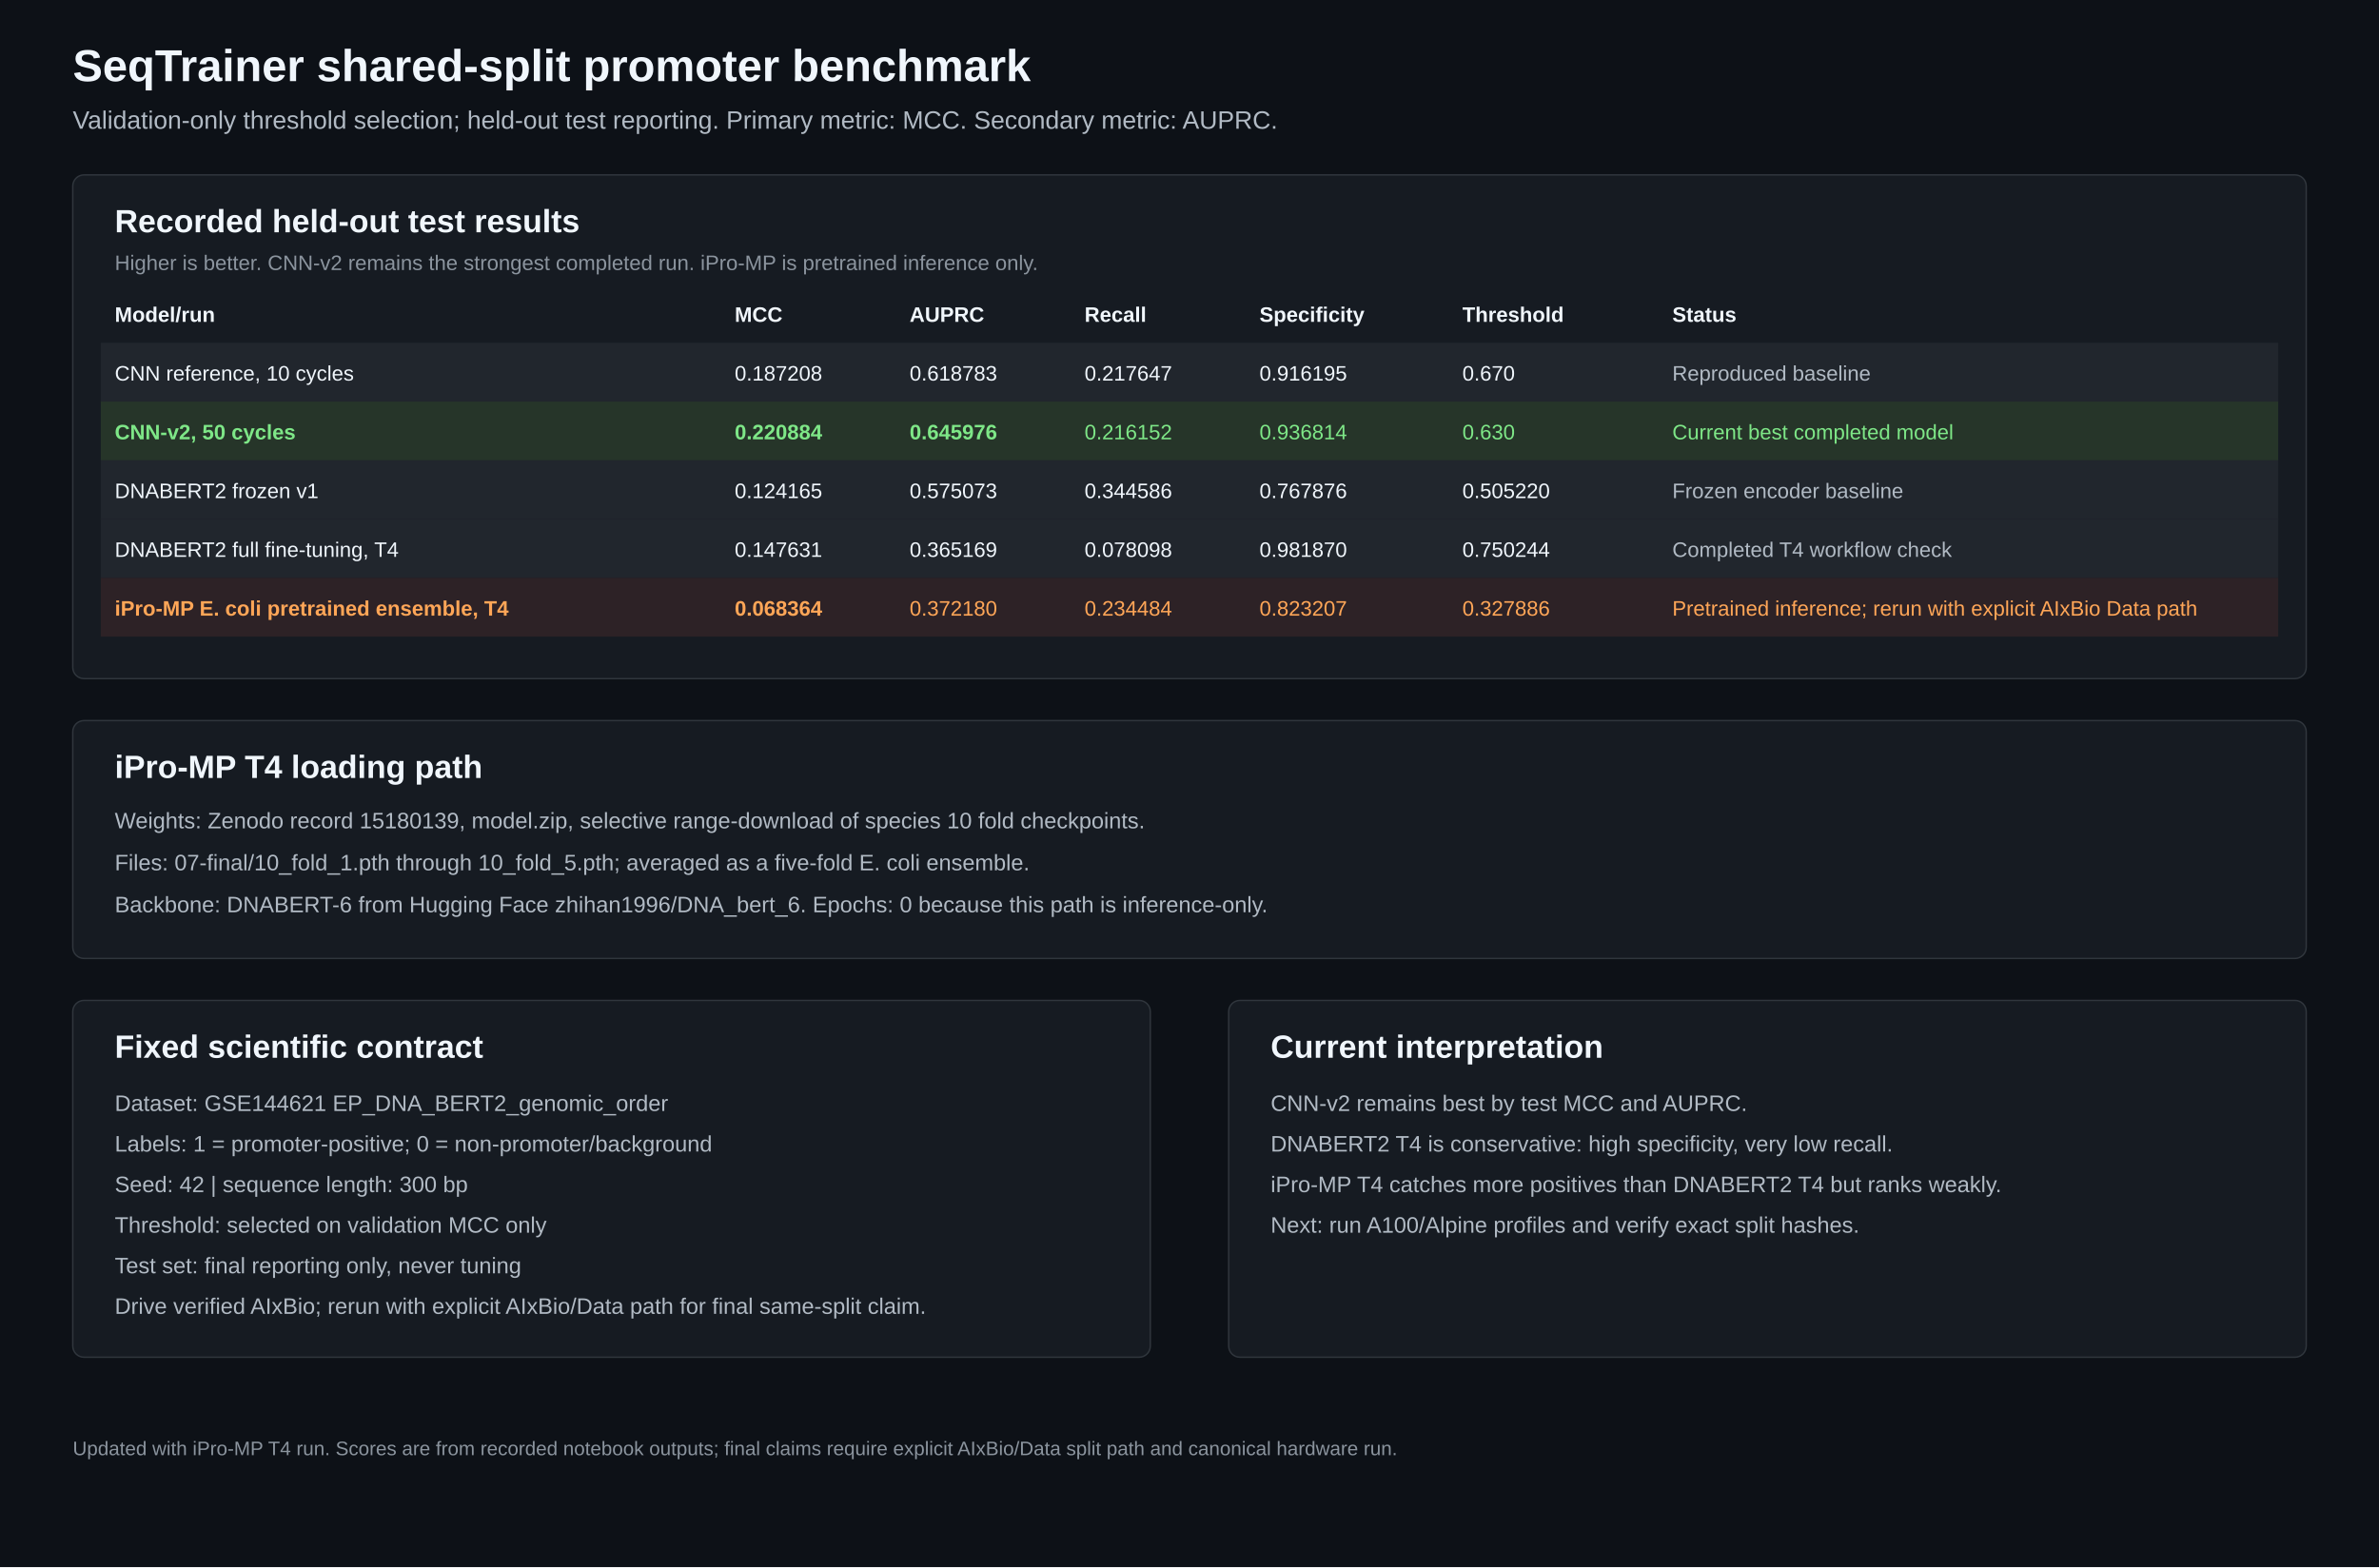
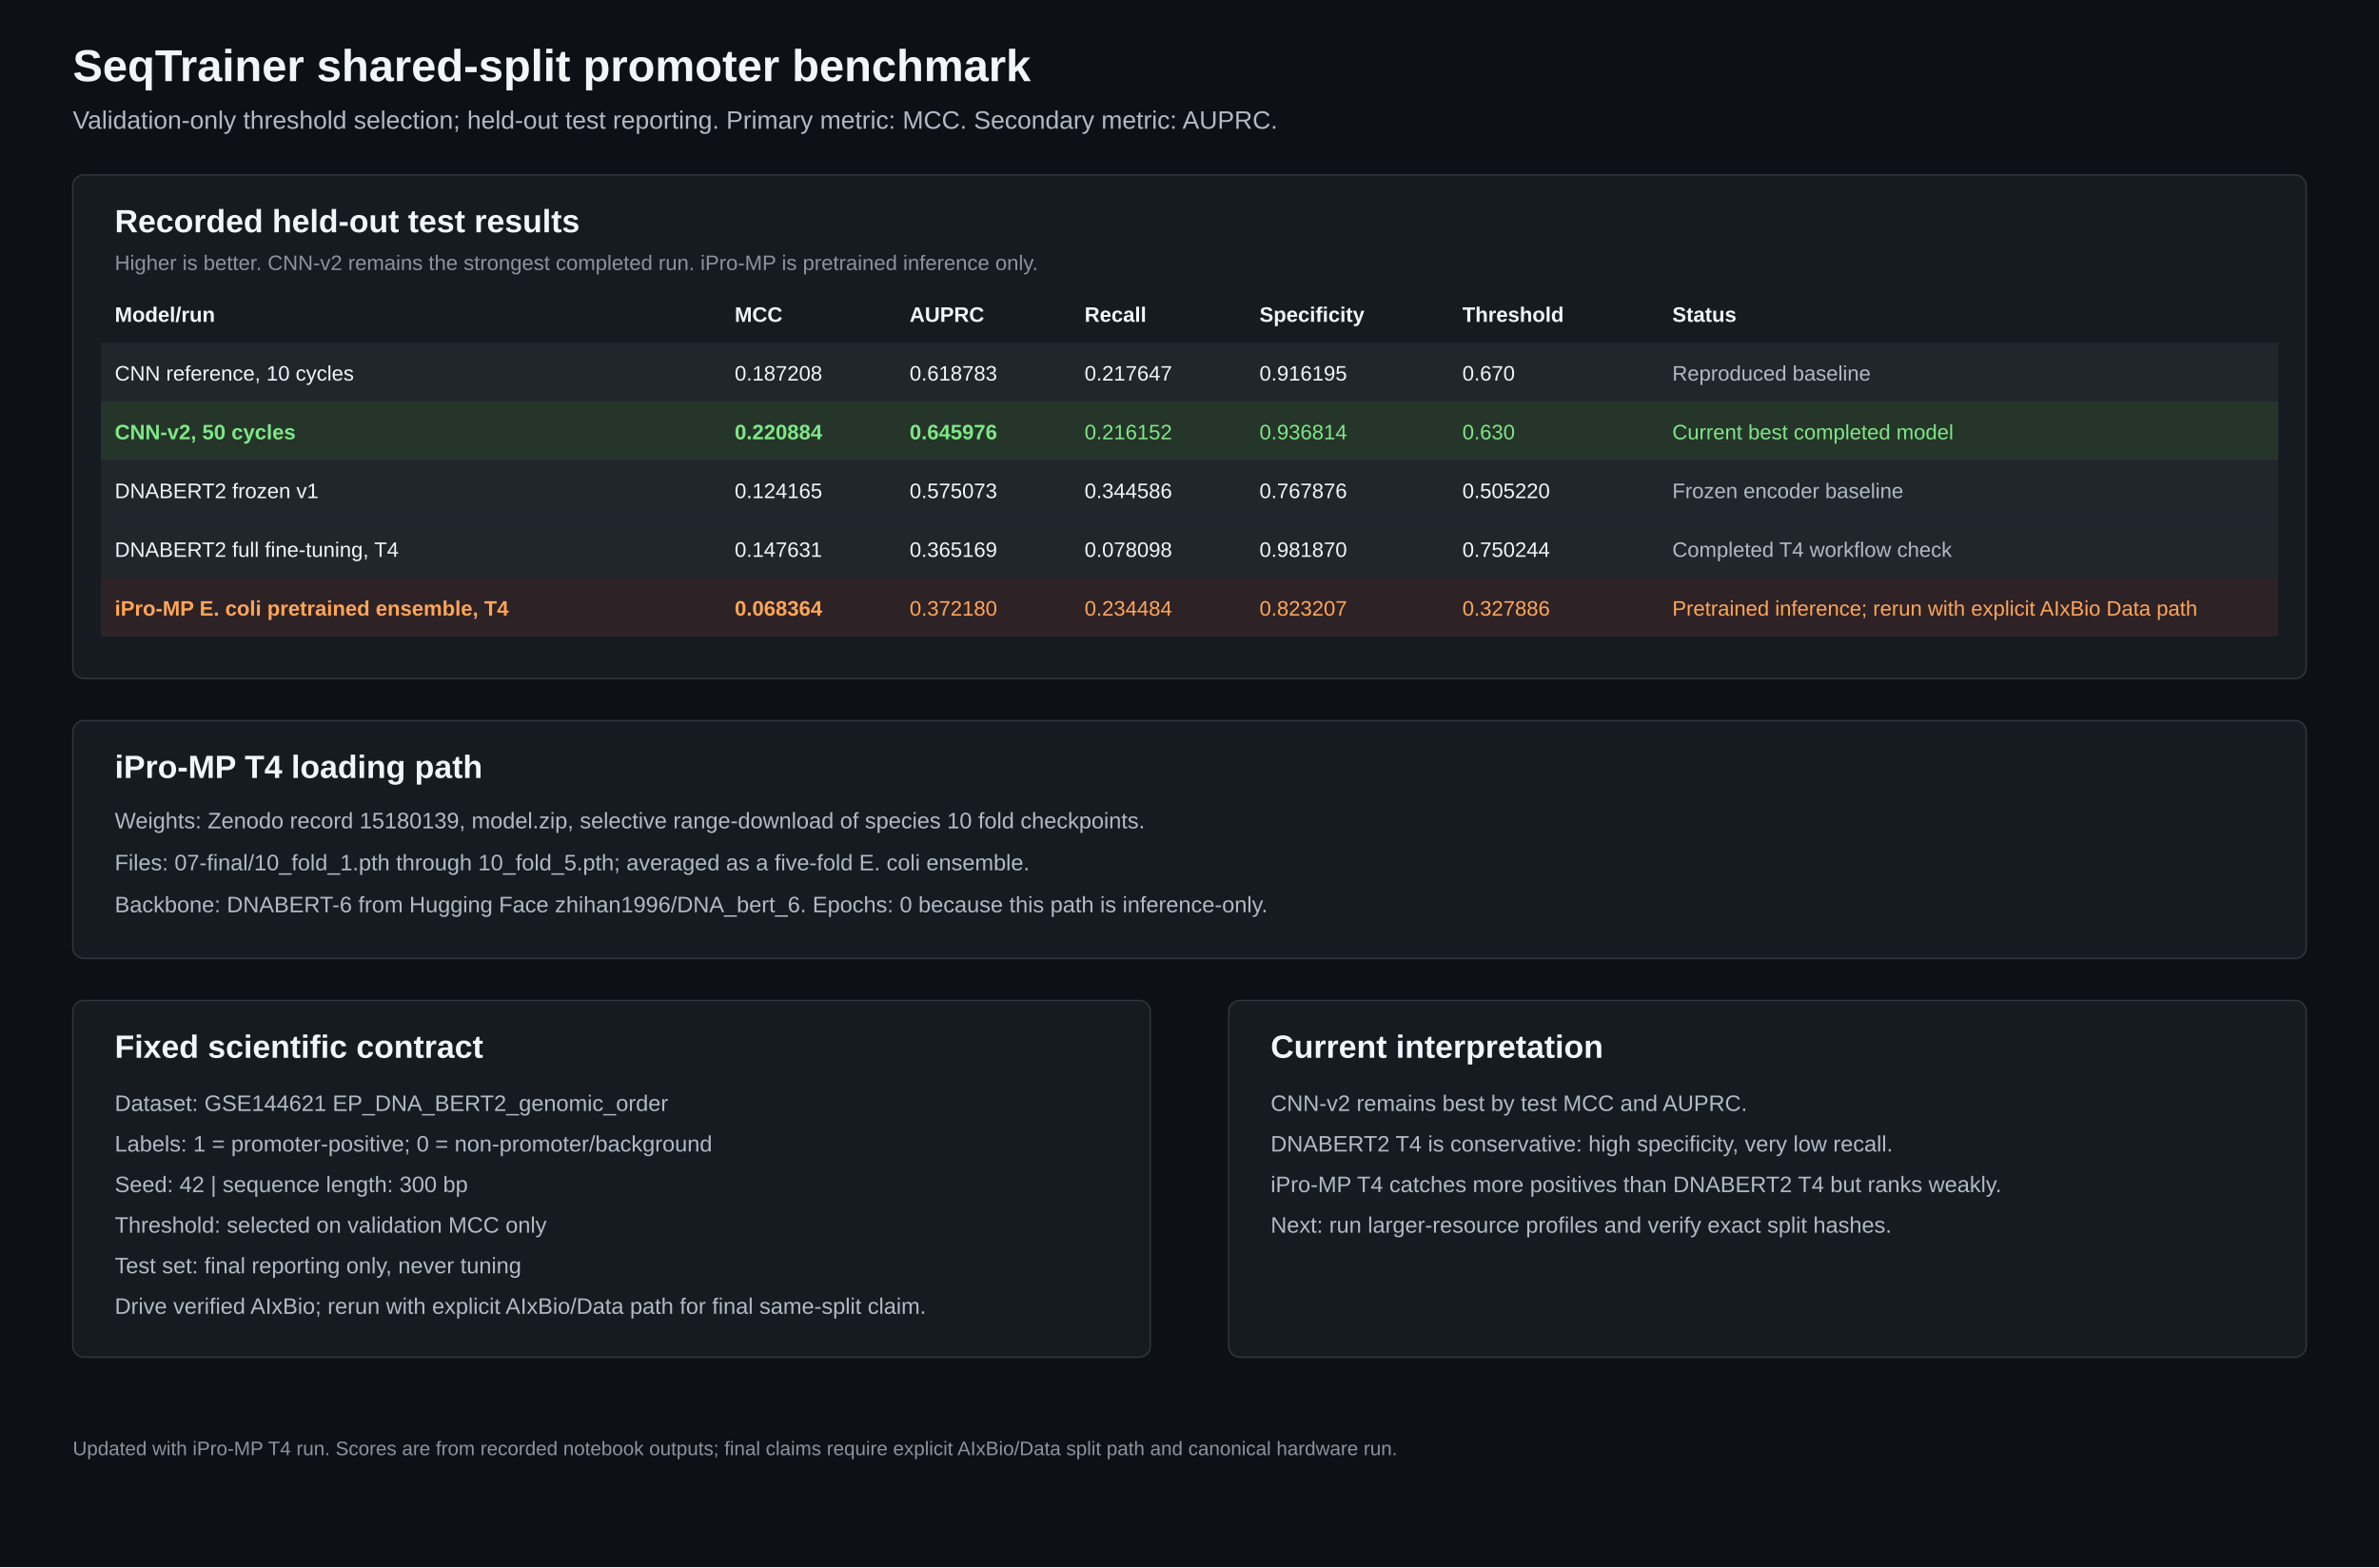
<svg xmlns="http://www.w3.org/2000/svg" width="1700" height="1120" viewBox="0 0 1700 1120" role="img" aria-labelledby="title desc">
  <rect width="1700" height="1120" fill="#0d1117" />
  <g font-family="Arial, Helvetica, sans-serif">
    <text x="52" y="58" fill="#f0f6fc" font-size="32" font-weight="700">SeqTrainer shared-split promoter benchmark</text>
    <text x="52" y="92" fill="#b1bac4" font-size="18">Validation-only threshold selection; held-out test reporting. Primary metric: MCC. Secondary metric: AUPRC.</text>
    <rect x="52" y="125" width="1596" height="360" rx="8" fill="#161b22" stroke="#30363d" />
    <text x="82" y="166" fill="#f0f6fc" font-size="23" font-weight="700">Recorded held-out test results</text>
    <text x="82" y="193" fill="#8b949e" font-size="15">Higher is better. CNN-v2 remains the strongest completed run. iPro-MP is pretrained inference only.</text>
    <g font-size="15" font-weight="700" fill="#f0f6fc">
      <text x="82" y="230">Model/run</text>
      <text x="525" y="230">MCC</text>
      <text x="650" y="230">AUPRC</text>
      <text x="775" y="230">Recall</text>
      <text x="900" y="230">Specificity</text>
      <text x="1045" y="230">Threshold</text>
      <text x="1195" y="230">Status</text>
    </g>
    <g font-size="15">
      <rect x="72" y="245" width="1556" height="42" fill="#21262d" />
      <text x="82" y="272" fill="#f0f6fc">CNN reference, 10 cycles</text>
      <text x="525" y="272" fill="#f0f6fc">0.187208</text>
      <text x="650" y="272" fill="#f0f6fc">0.618783</text>
      <text x="775" y="272" fill="#f0f6fc">0.217647</text>
      <text x="900" y="272" fill="#f0f6fc">0.916195</text>
      <text x="1045" y="272" fill="#f0f6fc">0.670</text>
      <text x="1195" y="272" fill="#b1bac4">Reproduced baseline</text>
      <rect x="72" y="287" width="1556" height="42" fill="#263529" />
      <text x="82" y="314" fill="#7ee787" font-weight="700">CNN-v2, 50 cycles</text>
      <text x="525" y="314" fill="#7ee787" font-weight="700">0.220884</text>
      <text x="650" y="314" fill="#7ee787" font-weight="700">0.645976</text>
      <text x="775" y="314" fill="#7ee787">0.216152</text>
      <text x="900" y="314" fill="#7ee787">0.936814</text>
      <text x="1045" y="314" fill="#7ee787">0.630</text>
      <text x="1195" y="314" fill="#7ee787">Current best completed model</text>
      <rect x="72" y="329" width="1556" height="42" fill="#21262d" />
      <text x="82" y="356" fill="#f0f6fc">DNABERT2 frozen v1</text>
      <text x="525" y="356" fill="#f0f6fc">0.124165</text>
      <text x="650" y="356" fill="#f0f6fc">0.575073</text>
      <text x="775" y="356" fill="#f0f6fc">0.344586</text>
      <text x="900" y="356" fill="#f0f6fc">0.767876</text>
      <text x="1045" y="356" fill="#f0f6fc">0.505220</text>
      <text x="1195" y="356" fill="#b1bac4">Frozen encoder baseline</text>
      <rect x="72" y="371" width="1556" height="42" fill="#21262d" />
      <text x="82" y="398" fill="#f0f6fc">DNABERT2 full fine-tuning, T4</text>
      <text x="525" y="398" fill="#f0f6fc">0.147631</text>
      <text x="650" y="398" fill="#f0f6fc">0.365169</text>
      <text x="775" y="398" fill="#f0f6fc">0.078098</text>
      <text x="900" y="398" fill="#f0f6fc">0.981870</text>
      <text x="1045" y="398" fill="#f0f6fc">0.750244</text>
      <text x="1195" y="398" fill="#b1bac4">Completed T4 workflow check</text>
      <rect x="72" y="413" width="1556" height="42" fill="#2d2226" />
      <text x="82" y="440" fill="#ffa657" font-weight="700">iPro-MP E. coli pretrained ensemble, T4</text>
      <text x="525" y="440" fill="#ffa657" font-weight="700">0.068364</text>
      <text x="650" y="440" fill="#ffa657">0.372180</text>
      <text x="775" y="440" fill="#ffa657">0.234484</text>
      <text x="900" y="440" fill="#ffa657">0.823207</text>
      <text x="1045" y="440" fill="#ffa657">0.327886</text>
      <text x="1195" y="440" fill="#ffa657">Pretrained inference; rerun with explicit AIxBio Data path</text>
    </g>
    <rect x="52" y="515" width="1596" height="170" rx="8" fill="#161b22" stroke="#30363d" />
    <text x="82" y="556" fill="#f0f6fc" font-size="23" font-weight="700">iPro-MP T4 loading path</text>
    <g font-size="16" fill="#b1bac4">
      <text x="82" y="592">Weights: Zenodo record 15180139, model.zip, selective range-download of species 10 fold checkpoints.</text>
      <text x="82" y="622">Files: 07-final/10_fold_1.pth through 10_fold_5.pth; averaged as a five-fold E. coli ensemble.</text>
      <text x="82" y="652">Backbone: DNABERT-6 from Hugging Face zhihan1996/DNA_bert_6. Epochs: 0 because this path is inference-only.</text>
    </g>
    <rect x="52" y="715" width="770" height="255" rx="8" fill="#161b22" stroke="#30363d" />
    <text x="82" y="756" fill="#f0f6fc" font-size="23" font-weight="700">Fixed scientific contract</text>
    <g fill="#b1bac4" font-size="16">
      <text x="82" y="794">Dataset: GSE144621 EP_DNA_BERT2_genomic_order</text>
      <text x="82" y="823">Labels: 1 = promoter-positive; 0 = non-promoter/background</text>
      <text x="82" y="852">Seed: 42 | sequence length: 300 bp</text>
      <text x="82" y="881">Threshold: selected on validation MCC only</text>
      <text x="82" y="910">Test set: final reporting only, never tuning</text>
      <text x="82" y="939">Drive verified AIxBio; rerun with explicit AIxBio/Data path for final same-split claim.</text>
    </g>
    <rect x="878" y="715" width="770" height="255" rx="8" fill="#161b22" stroke="#30363d" />
    <text x="908" y="756" fill="#f0f6fc" font-size="23" font-weight="700">Current interpretation</text>
    <g fill="#b1bac4" font-size="16">
      <text x="908" y="794">CNN-v2 remains best by test MCC and AUPRC.</text>
      <text x="908" y="823">DNABERT2 T4 is conservative: high specificity, very low recall.</text>
      <text x="908" y="852">iPro-MP T4 catches more positives than DNABERT2 T4 but ranks weakly.</text>
-       <text x="908" y="881">Next: run A100/Alpine profiles and verify exact split hashes.</text>
+       <text x="908" y="881">Next: run larger-resource profiles and verify exact split hashes.</text>
    </g>
    <text x="52" y="1040" fill="#8b949e" font-size="14">Updated with iPro-MP T4 run. Scores are from recorded notebook outputs; final claims require explicit AIxBio/Data split path and canonical hardware run.</text>
  </g>
</svg>
